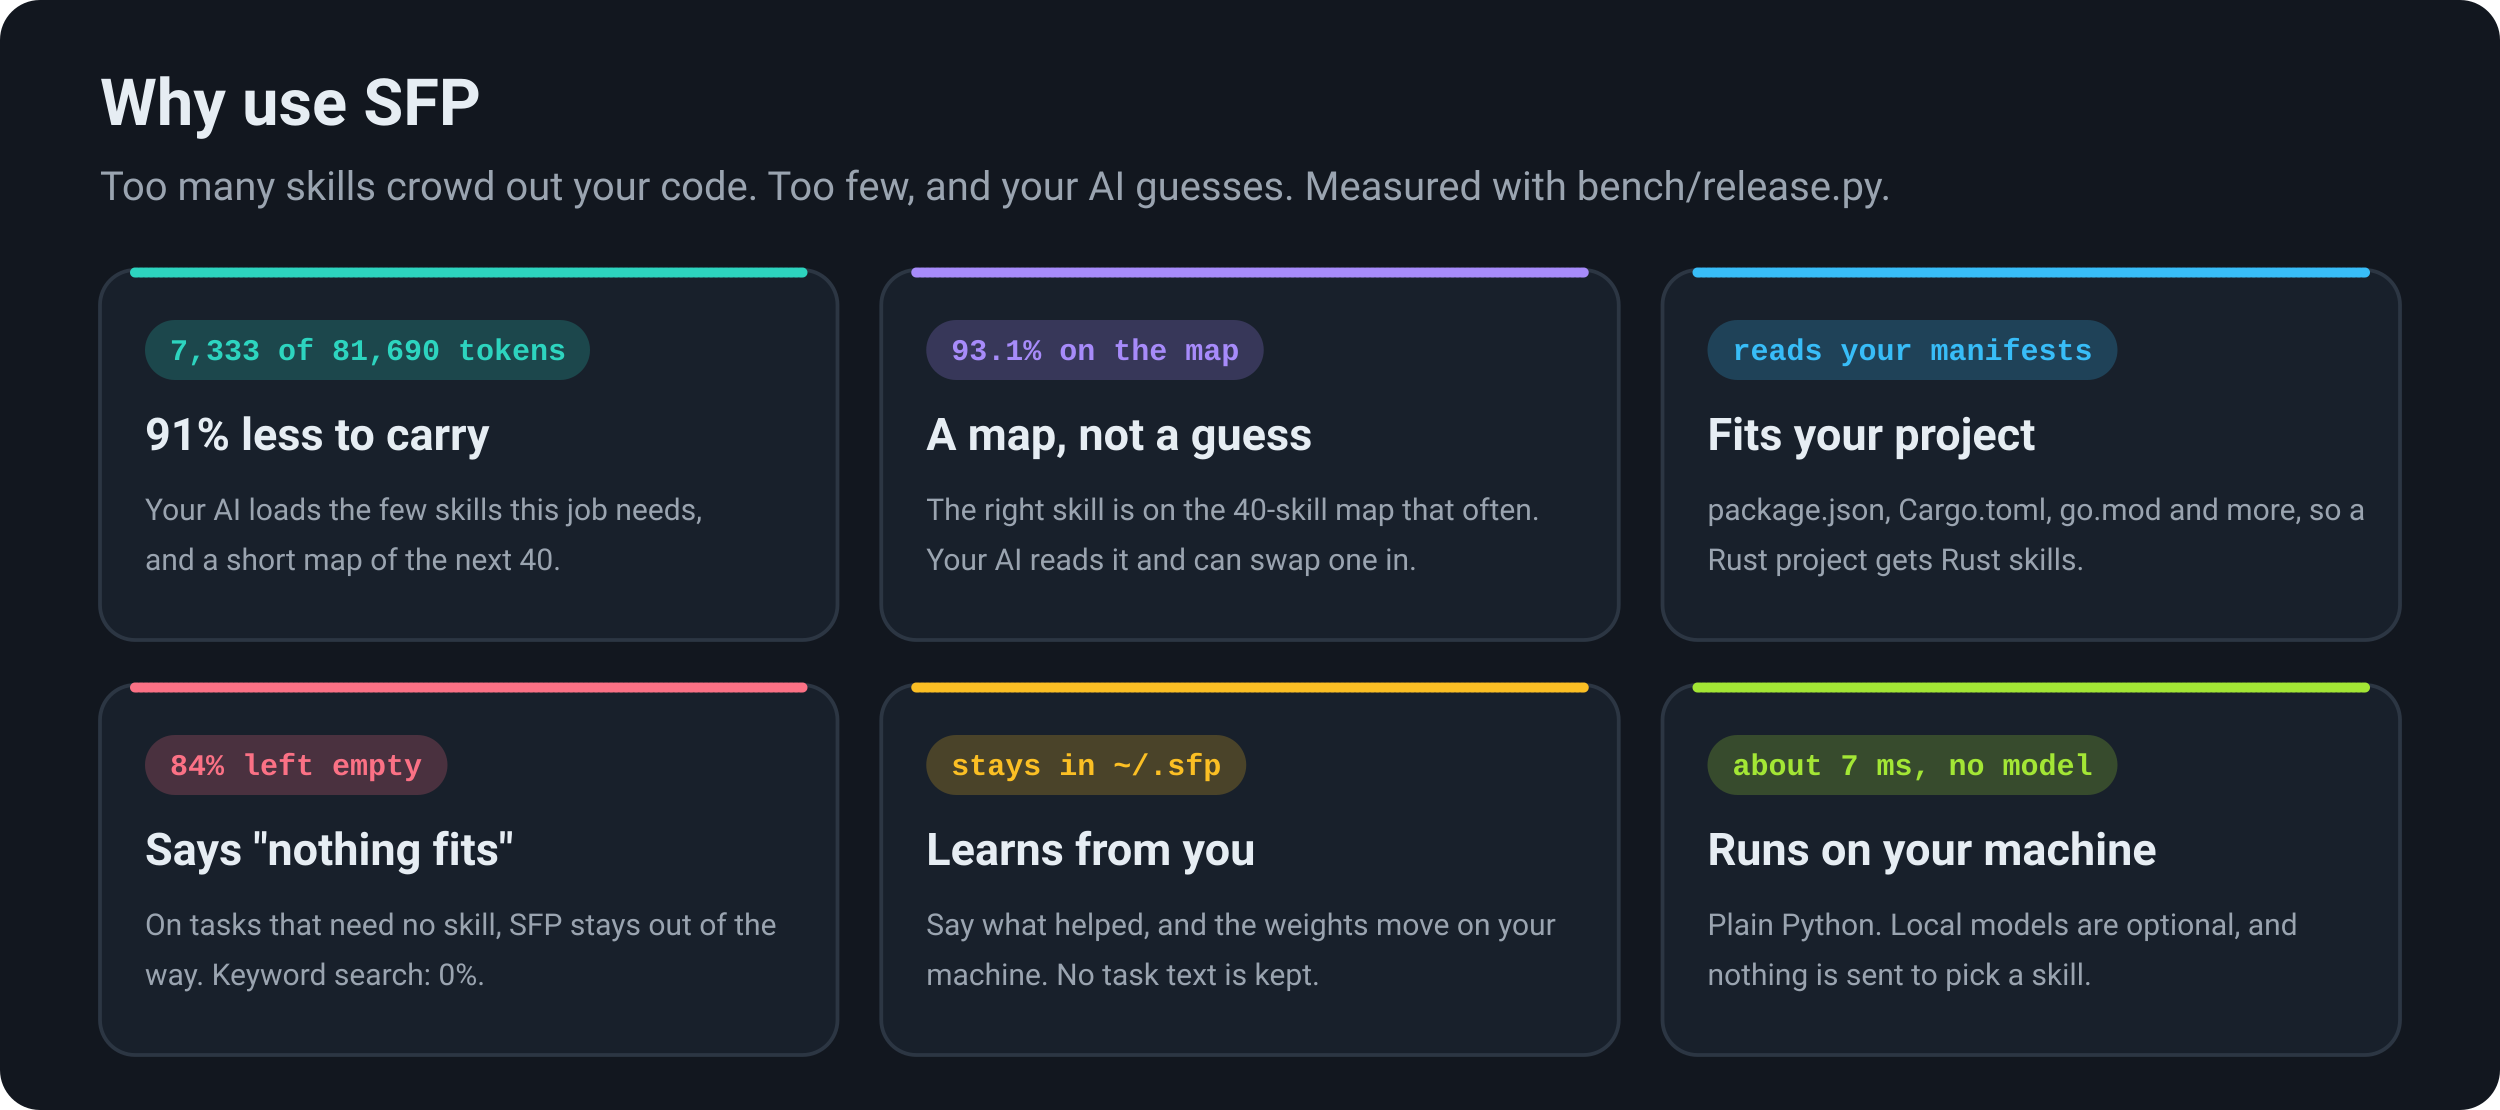
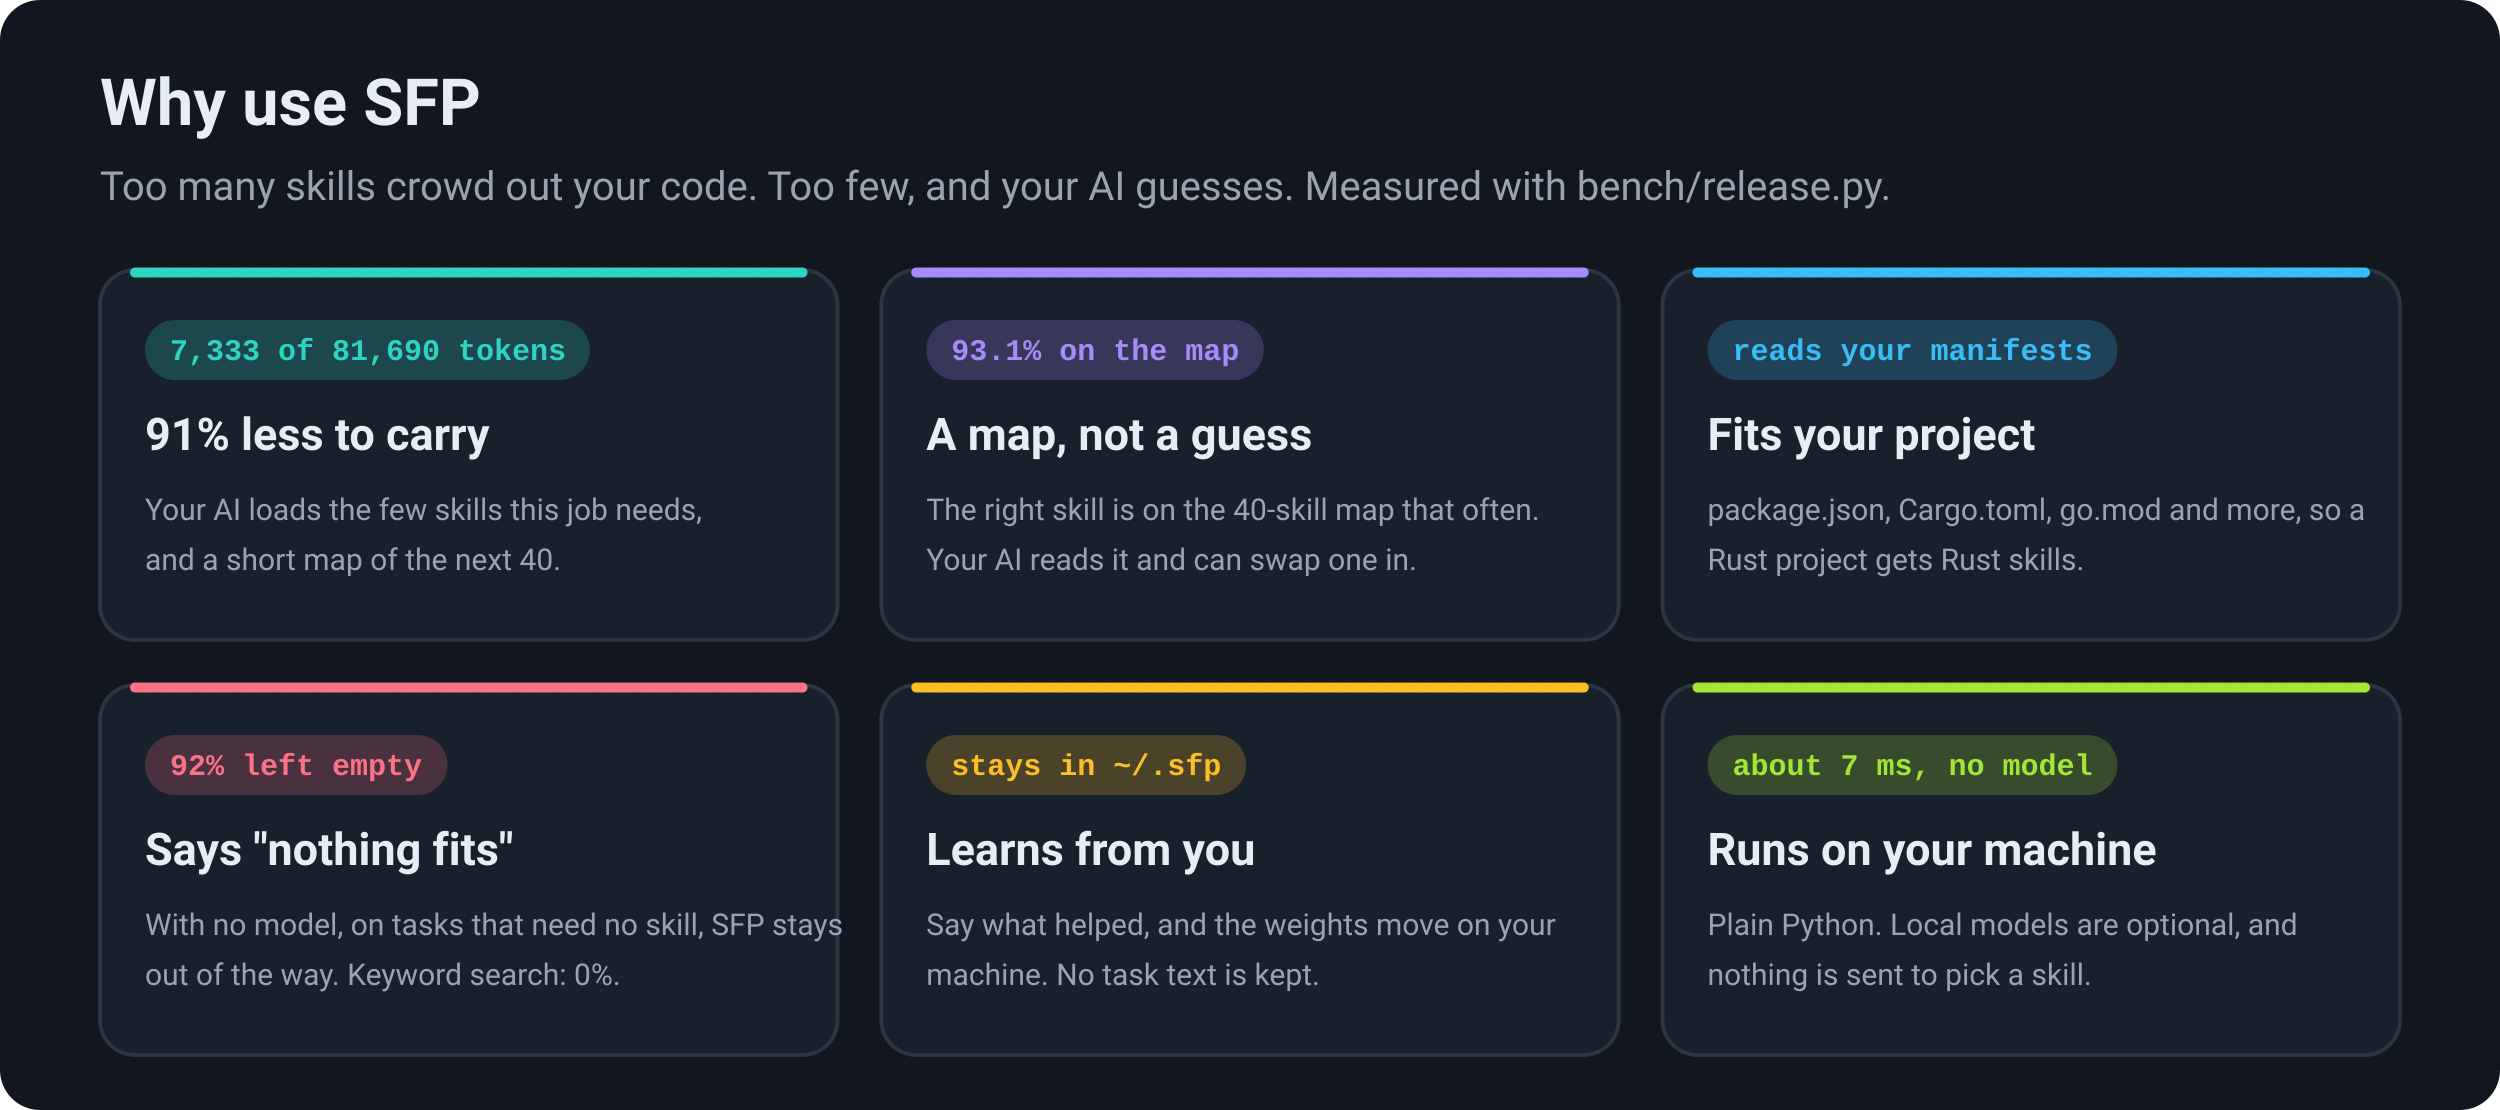
<svg xmlns="http://www.w3.org/2000/svg" width="1000" height="444" viewBox="0 0 1000 444" role="img" aria-labelledby="t d">
  <style>
text{font-family:ui-sans-serif, system-ui, -apple-system, 'Segoe UI', Roboto, 'Helvetica Neue', Arial, sans-serif}
.mono{font-family:ui-monospace, SFMono-Regular, 'SF Mono', Menlo, Consolas, 'Liberation Mono', monospace}
.draw{stroke-dasharray:1;stroke-dashoffset:0;animation:draw 1.1s cubic-bezier(.23,1,.32,1) both}
.rise{animation:rise .7s cubic-bezier(.23,1,.32,1) both}
.fade{animation:fade .8s ease-out both}
.grow{transform-box:fill-box;transform-origin:left center;animation:grow 1.1s cubic-bezier(.23,1,.32,1) both}
.pop{transform-box:fill-box;transform-origin:center;animation:pop .5s cubic-bezier(.23,1,.32,1) both}
.glow{animation:glow 2.6s ease-in-out infinite}
.blink{animation:blink 1s steps(1) infinite}
@keyframes draw{from{stroke-dashoffset:1}to{stroke-dashoffset:0}}
@keyframes rise{from{opacity:0;transform:translateY(10px)}to{opacity:1;transform:none}}
@keyframes fade{from{opacity:0}to{opacity:1}}
@keyframes grow{from{transform:scaleX(0)}to{transform:scaleX(1)}}
@keyframes pop{from{opacity:0;transform:scale(.6)}to{opacity:1;transform:scale(1)}}
@keyframes glow{0%,100%{opacity:.45}50%{opacity:1}}
@keyframes blink{0%{opacity:1}50%{opacity:0}}
@media (prefers-reduced-motion:reduce){*{animation:none!important}.pulse,.cover{display:none}}
</style>
  <rect width="1000" height="444" rx="16" fill="#12171f" />
  <text x="40" y="50" font-size="26" font-weight="700" fill="#e6edf3" text-anchor="start" class="rise">Why use SFP</text>
  <text x="40" y="80" font-size="16" font-weight="400" fill="#9aa4b0" text-anchor="start" class="rise" style="animation-delay:0.10s">Too many skills crowd out your code. Too few, and your AI guesses. Measured with bench/release.py.</text>
  <g class="rise" style="animation-delay:0.18s">
    <rect x="40.0" y="108" width="295" height="148" rx="14" fill="#18202b" stroke="#2c3643" stroke-width="1.5" />
    <path class="draw" pathLength="1" d="M54.0 109 H321.0" stroke="#2dd4bf" stroke-width="4" stroke-linecap="round" fill="none" style="animation-delay:0.45s" />
    <rect x="58.0" y="128" width="178" height="24" rx="12" fill="#2dd4bf" fill-opacity="0.22" />
    <text x="68.0" y="144" font-size="12" font-weight="700" fill="#2dd4bf" text-anchor="start" class="mono">7,333 of 81,690 tokens</text>
    <text x="58.0" y="180" font-size="18" font-weight="700" fill="#e6edf3" text-anchor="start">91% less to carry</text>
    <text x="58.0" y="208" font-size="12" font-weight="400" fill="#9aa4b0" text-anchor="start">Your AI loads the few skills this job needs,</text>
    <text x="58.0" y="228" font-size="12" font-weight="400" fill="#9aa4b0" text-anchor="start">and a short map of the next 40.</text>
  </g>
  <g class="rise" style="animation-delay:0.28s">
    <rect x="352.5" y="108" width="295" height="148" rx="14" fill="#18202b" stroke="#2c3643" stroke-width="1.5" />
    <path class="draw" pathLength="1" d="M366.5 109 H633.5" stroke="#a78bfa" stroke-width="4" stroke-linecap="round" fill="none" style="animation-delay:0.55s" />
    <rect x="370.5" y="128" width="135" height="24" rx="12" fill="#a78bfa" fill-opacity="0.22" />
    <text x="380.5" y="144" font-size="12" font-weight="700" fill="#a78bfa" text-anchor="start" class="mono">93.1% on the map</text>
    <text x="370.5" y="180" font-size="18" font-weight="700" fill="#e6edf3" text-anchor="start">A map, not a guess</text>
    <text x="370.5" y="208" font-size="12" font-weight="400" fill="#9aa4b0" text-anchor="start">The right skill is on the 40-skill map that often.</text>
    <text x="370.5" y="228" font-size="12" font-weight="400" fill="#9aa4b0" text-anchor="start">Your AI reads it and can swap one in.</text>
  </g>
  <g class="rise" style="animation-delay:0.38s">
    <rect x="665.0" y="108" width="295" height="148" rx="14" fill="#18202b" stroke="#2c3643" stroke-width="1.5" />
    <path class="draw" pathLength="1" d="M679.0 109 H946.0" stroke="#38bdf8" stroke-width="4" stroke-linecap="round" fill="none" style="animation-delay:0.65s" />
    <rect x="683.0" y="128" width="164" height="24" rx="12" fill="#38bdf8" fill-opacity="0.22" />
    <text x="693.0" y="144" font-size="12" font-weight="700" fill="#38bdf8" text-anchor="start" class="mono">reads your manifests</text>
    <text x="683.0" y="180" font-size="18" font-weight="700" fill="#e6edf3" text-anchor="start">Fits your project</text>
    <text x="683.0" y="208" font-size="12" font-weight="400" fill="#9aa4b0" text-anchor="start">package.json, Cargo.toml, go.mod and more, so a</text>
    <text x="683.0" y="228" font-size="12" font-weight="400" fill="#9aa4b0" text-anchor="start">Rust project gets Rust skills.</text>
  </g>
  <g class="rise" style="animation-delay:0.48s">
    <rect x="40.0" y="274" width="295" height="148" rx="14" fill="#18202b" stroke="#2c3643" stroke-width="1.5" />
    <path class="draw" pathLength="1" d="M54.0 275 H321.0" stroke="#fb7185" stroke-width="4" stroke-linecap="round" fill="none" style="animation-delay:0.75s" />
    <rect x="58.0" y="294" width="121" height="24" rx="12" fill="#fb7185" fill-opacity="0.22" />
-     <text x="68.0" y="310" font-size="12" font-weight="700" fill="#fb7185" text-anchor="start" class="mono">84% left empty</text>
+     <text x="68.0" y="310" font-size="12" font-weight="700" fill="#fb7185" text-anchor="start" class="mono">92% left empty</text>
    <text x="58.0" y="346" font-size="18" font-weight="700" fill="#e6edf3" text-anchor="start">Says "nothing fits"</text>
-     <text x="58.0" y="374" font-size="12" font-weight="400" fill="#9aa4b0" text-anchor="start">On tasks that need no skill, SFP stays out of the</text>
-     <text x="58.0" y="394" font-size="12" font-weight="400" fill="#9aa4b0" text-anchor="start">way. Keyword search: 0%.</text>
+     <text x="58.0" y="374" font-size="12" font-weight="400" fill="#9aa4b0" text-anchor="start">With no model, on tasks that need no skill, SFP stays</text>
+     <text x="58.0" y="394" font-size="12" font-weight="400" fill="#9aa4b0" text-anchor="start">out of the way. Keyword search: 0%.</text>
  </g>
  <g class="rise" style="animation-delay:0.58s">
    <rect x="352.5" y="274" width="295" height="148" rx="14" fill="#18202b" stroke="#2c3643" stroke-width="1.5" />
    <path class="draw" pathLength="1" d="M366.5 275 H633.5" stroke="#fbbf24" stroke-width="4" stroke-linecap="round" fill="none" style="animation-delay:0.85s" />
    <rect x="370.5" y="294" width="128" height="24" rx="12" fill="#fbbf24" fill-opacity="0.22" />
    <text x="380.5" y="310" font-size="12" font-weight="700" fill="#fbbf24" text-anchor="start" class="mono">stays in ~/.sfp</text>
    <text x="370.5" y="346" font-size="18" font-weight="700" fill="#e6edf3" text-anchor="start">Learns from you</text>
    <text x="370.5" y="374" font-size="12" font-weight="400" fill="#9aa4b0" text-anchor="start">Say what helped, and the weights move on your</text>
    <text x="370.5" y="394" font-size="12" font-weight="400" fill="#9aa4b0" text-anchor="start">machine. No task text is kept.</text>
  </g>
  <g class="rise" style="animation-delay:0.68s">
    <rect x="665.0" y="274" width="295" height="148" rx="14" fill="#18202b" stroke="#2c3643" stroke-width="1.5" />
    <path class="draw" pathLength="1" d="M679.0 275 H946.0" stroke="#a3e635" stroke-width="4" stroke-linecap="round" fill="none" style="animation-delay:0.95s" />
    <rect x="683.0" y="294" width="164" height="24" rx="12" fill="#a3e635" fill-opacity="0.22" />
    <text x="693.0" y="310" font-size="12" font-weight="700" fill="#a3e635" text-anchor="start" class="mono">about 7 ms, no model</text>
    <text x="683.0" y="346" font-size="18" font-weight="700" fill="#e6edf3" text-anchor="start">Runs on your machine</text>
    <text x="683.0" y="374" font-size="12" font-weight="400" fill="#9aa4b0" text-anchor="start">Plain Python. Local models are optional, and</text>
    <text x="683.0" y="394" font-size="12" font-weight="400" fill="#9aa4b0" text-anchor="start">nothing is sent to pick a skill.</text>
  </g>
</svg>
